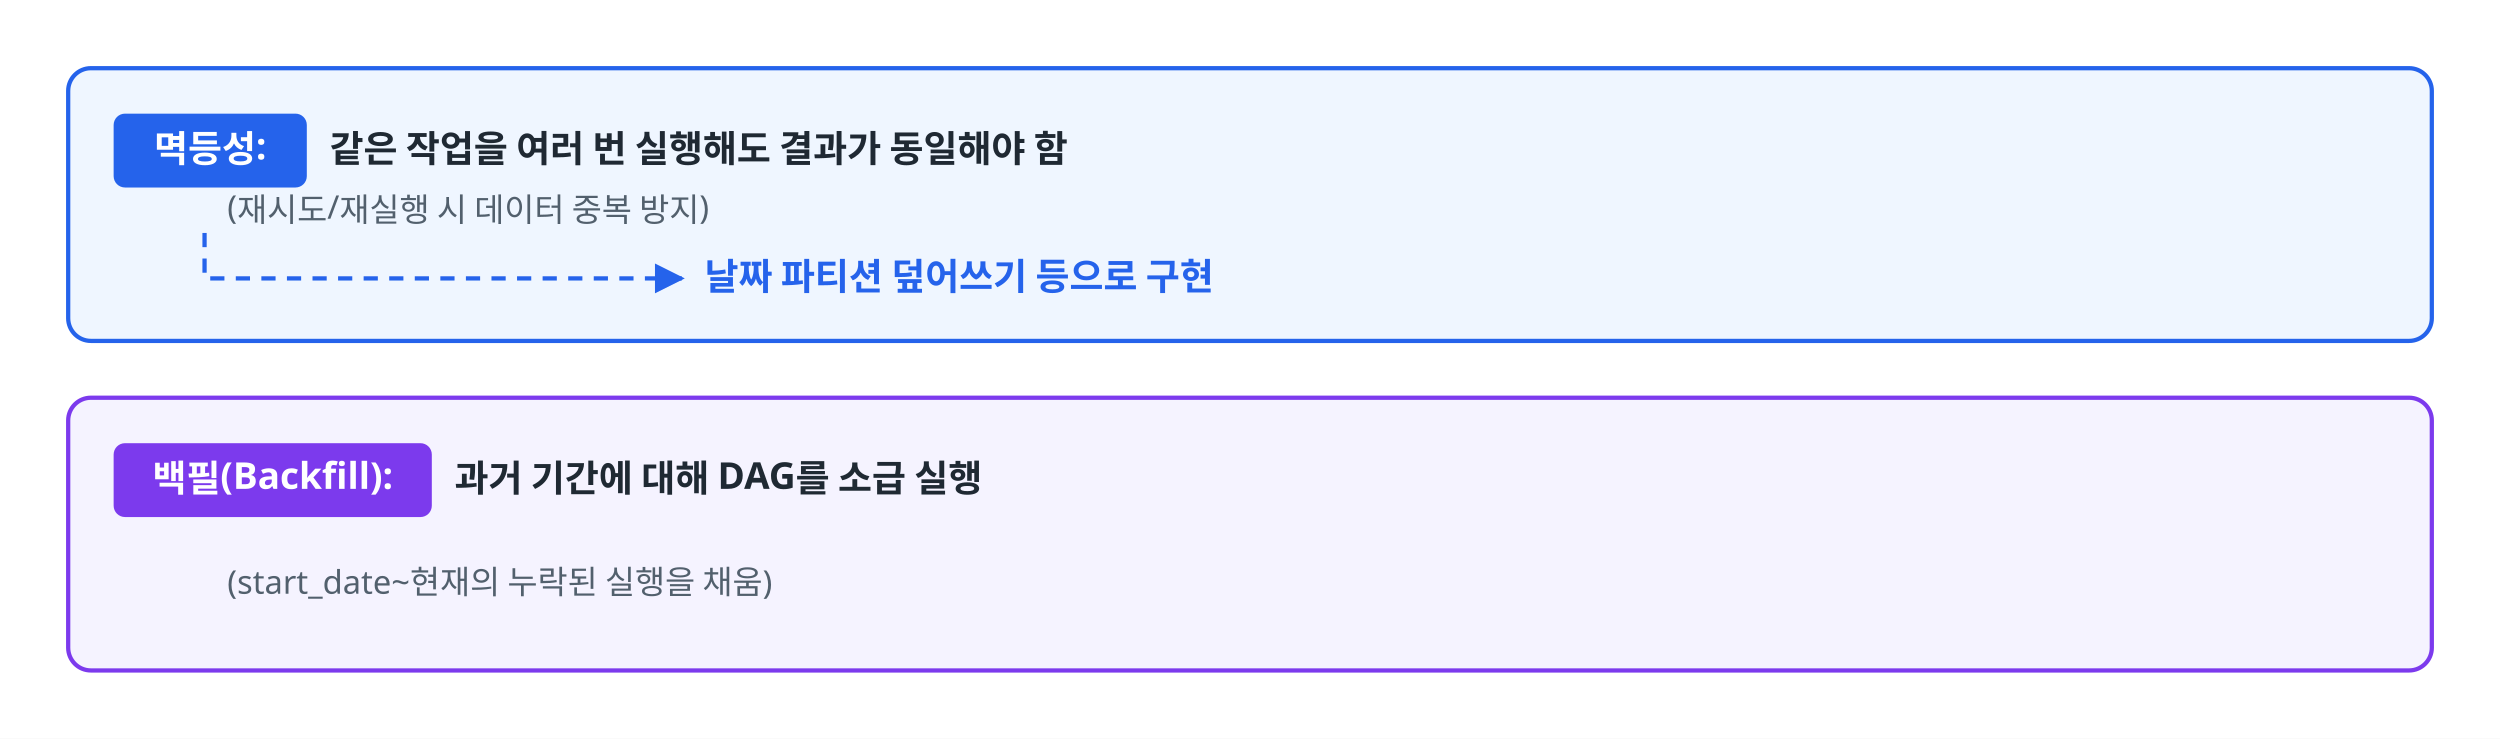
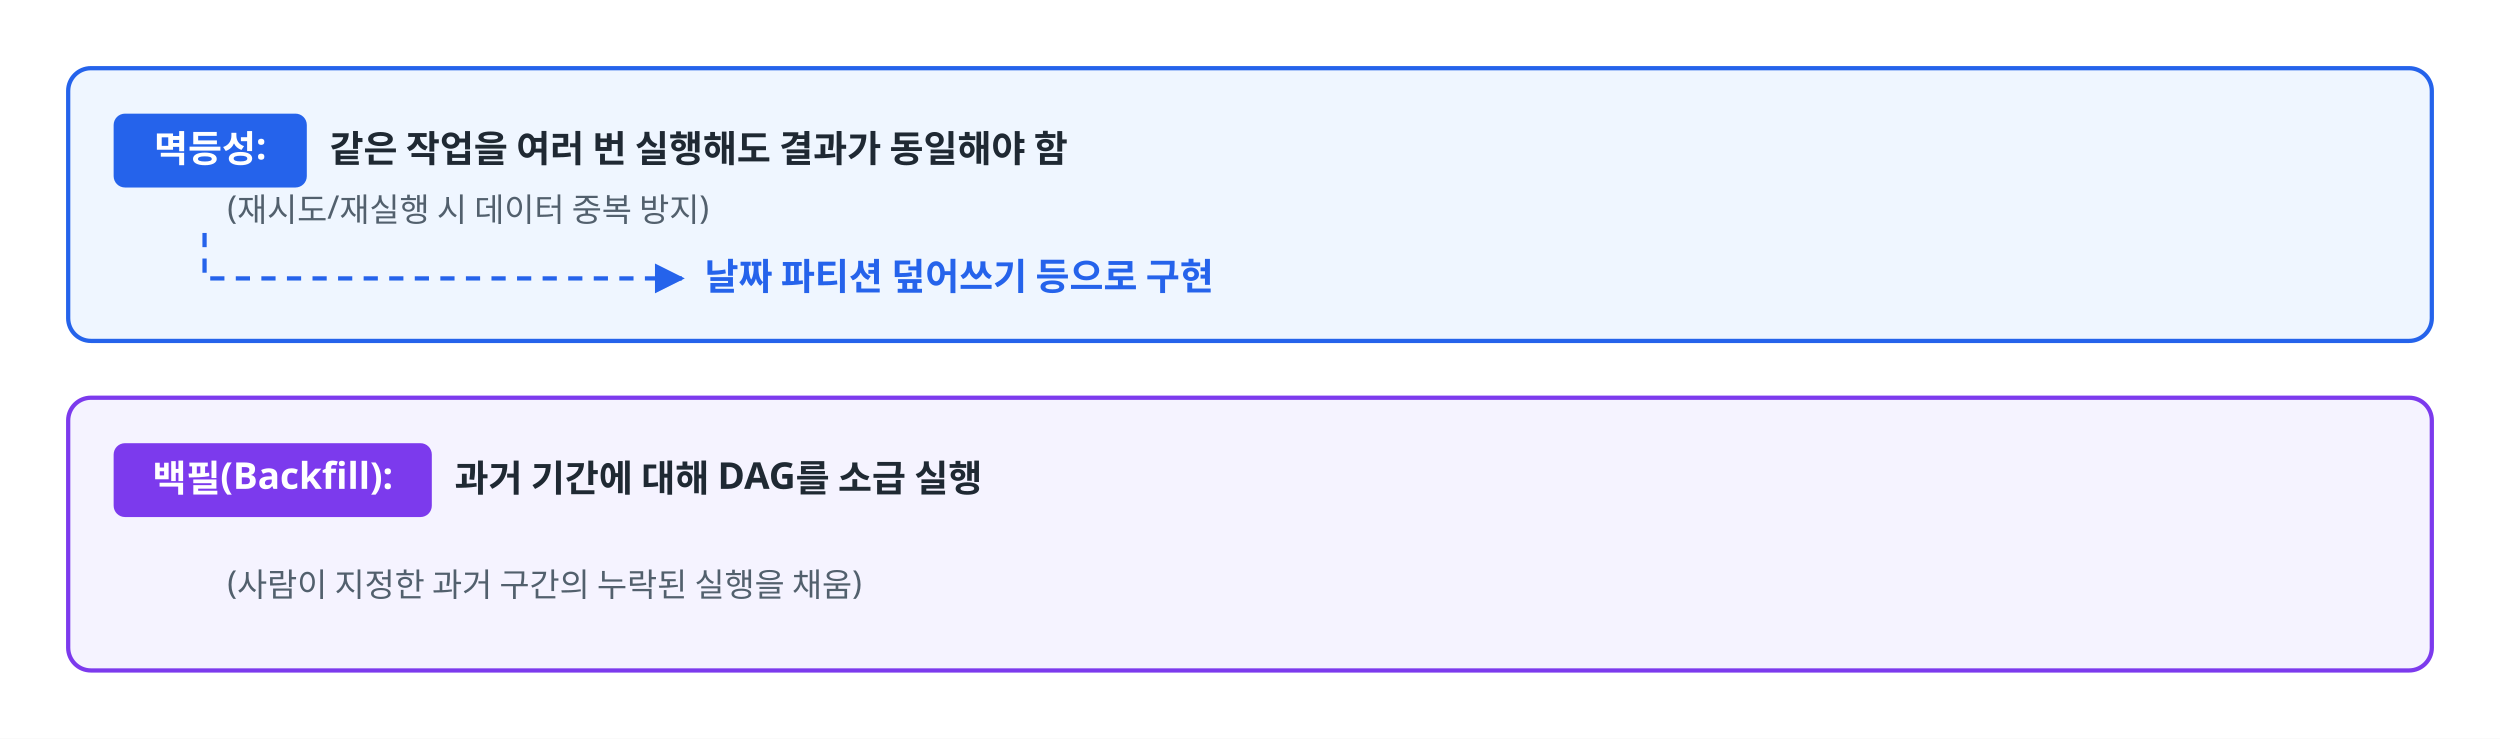
<svg xmlns="http://www.w3.org/2000/svg" viewBox="0 0 880 260" width="880" height="260" font-family="'Malgun Gothic','Apple SD Gothic Neo','Noto Sans KR','Segoe UI',sans-serif" role="img" aria-labelledby="t d">
  <defs>
    <marker id="a-blue" viewBox="0 0 10 10" refX="9" refY="5" markerWidth="7" markerHeight="7" orient="auto-start-reverse">
      <path d="M0,0 L10,5 L0,10 z" fill="#2563eb" />
    </marker>
  </defs>
  <rect width="880" height="260" fill="#ffffff" />
  <g>
    <rect x="24" y="24" width="832" height="96" rx="8" fill="#eff6ff" stroke="#2563eb" stroke-width="1.5" />
    <rect x="40" y="40" width="68" height="26" rx="4" fill="#2563eb" />
    <text x="74" y="57" font-size="13" font-weight="bold" fill="#ffffff" text-anchor="middle">멱등성:</text>
    <text x="116" y="57" font-size="13" font-weight="bold" fill="#1f2933">같은 작업을 여러 번 실행해도 결과가 동일해야 함</text>
    <path d="M72,82 L72,98 L240,98" stroke="#2563eb" stroke-width="1.5" stroke-dasharray="5 4" fill="none" marker-end="url(#a-blue)" />
    <text x="80" y="77" font-size="11.5" fill="#52606d">(재시도/재실행 시 데이터 중복 방지)</text>
    <text x="248" y="102" font-size="13" font-weight="bold" fill="#2563eb">날짜 파티션 덮어쓰기 등으로 구현</text>
  </g>
  <g>
    <rect x="24" y="140" width="832" height="96" rx="8" fill="#f5f3ff" stroke="#7c3aed" stroke-width="1.5" />
    <rect x="40" y="156" width="112" height="26" rx="4" fill="#7c3aed" />
    <text x="96" y="173" font-size="13" font-weight="bold" fill="#ffffff" text-anchor="middle">백필(Backfill):</text>
    <text x="160" y="173" font-size="13" font-weight="bold" fill="#1f2933">과거 기간에 대해 DAG를 소급 실행</text>
-     <text x="80" y="209" font-size="11.5" fill="#52606d">(start_date~현재의 누락된 실행을 채움)</text>
+     <text x="80" y="209" font-size="11.5" fill="#52606d">(사람이 지정한 과거 구간의 누락된 실행을 채움)</text>
  </g>
</svg>
